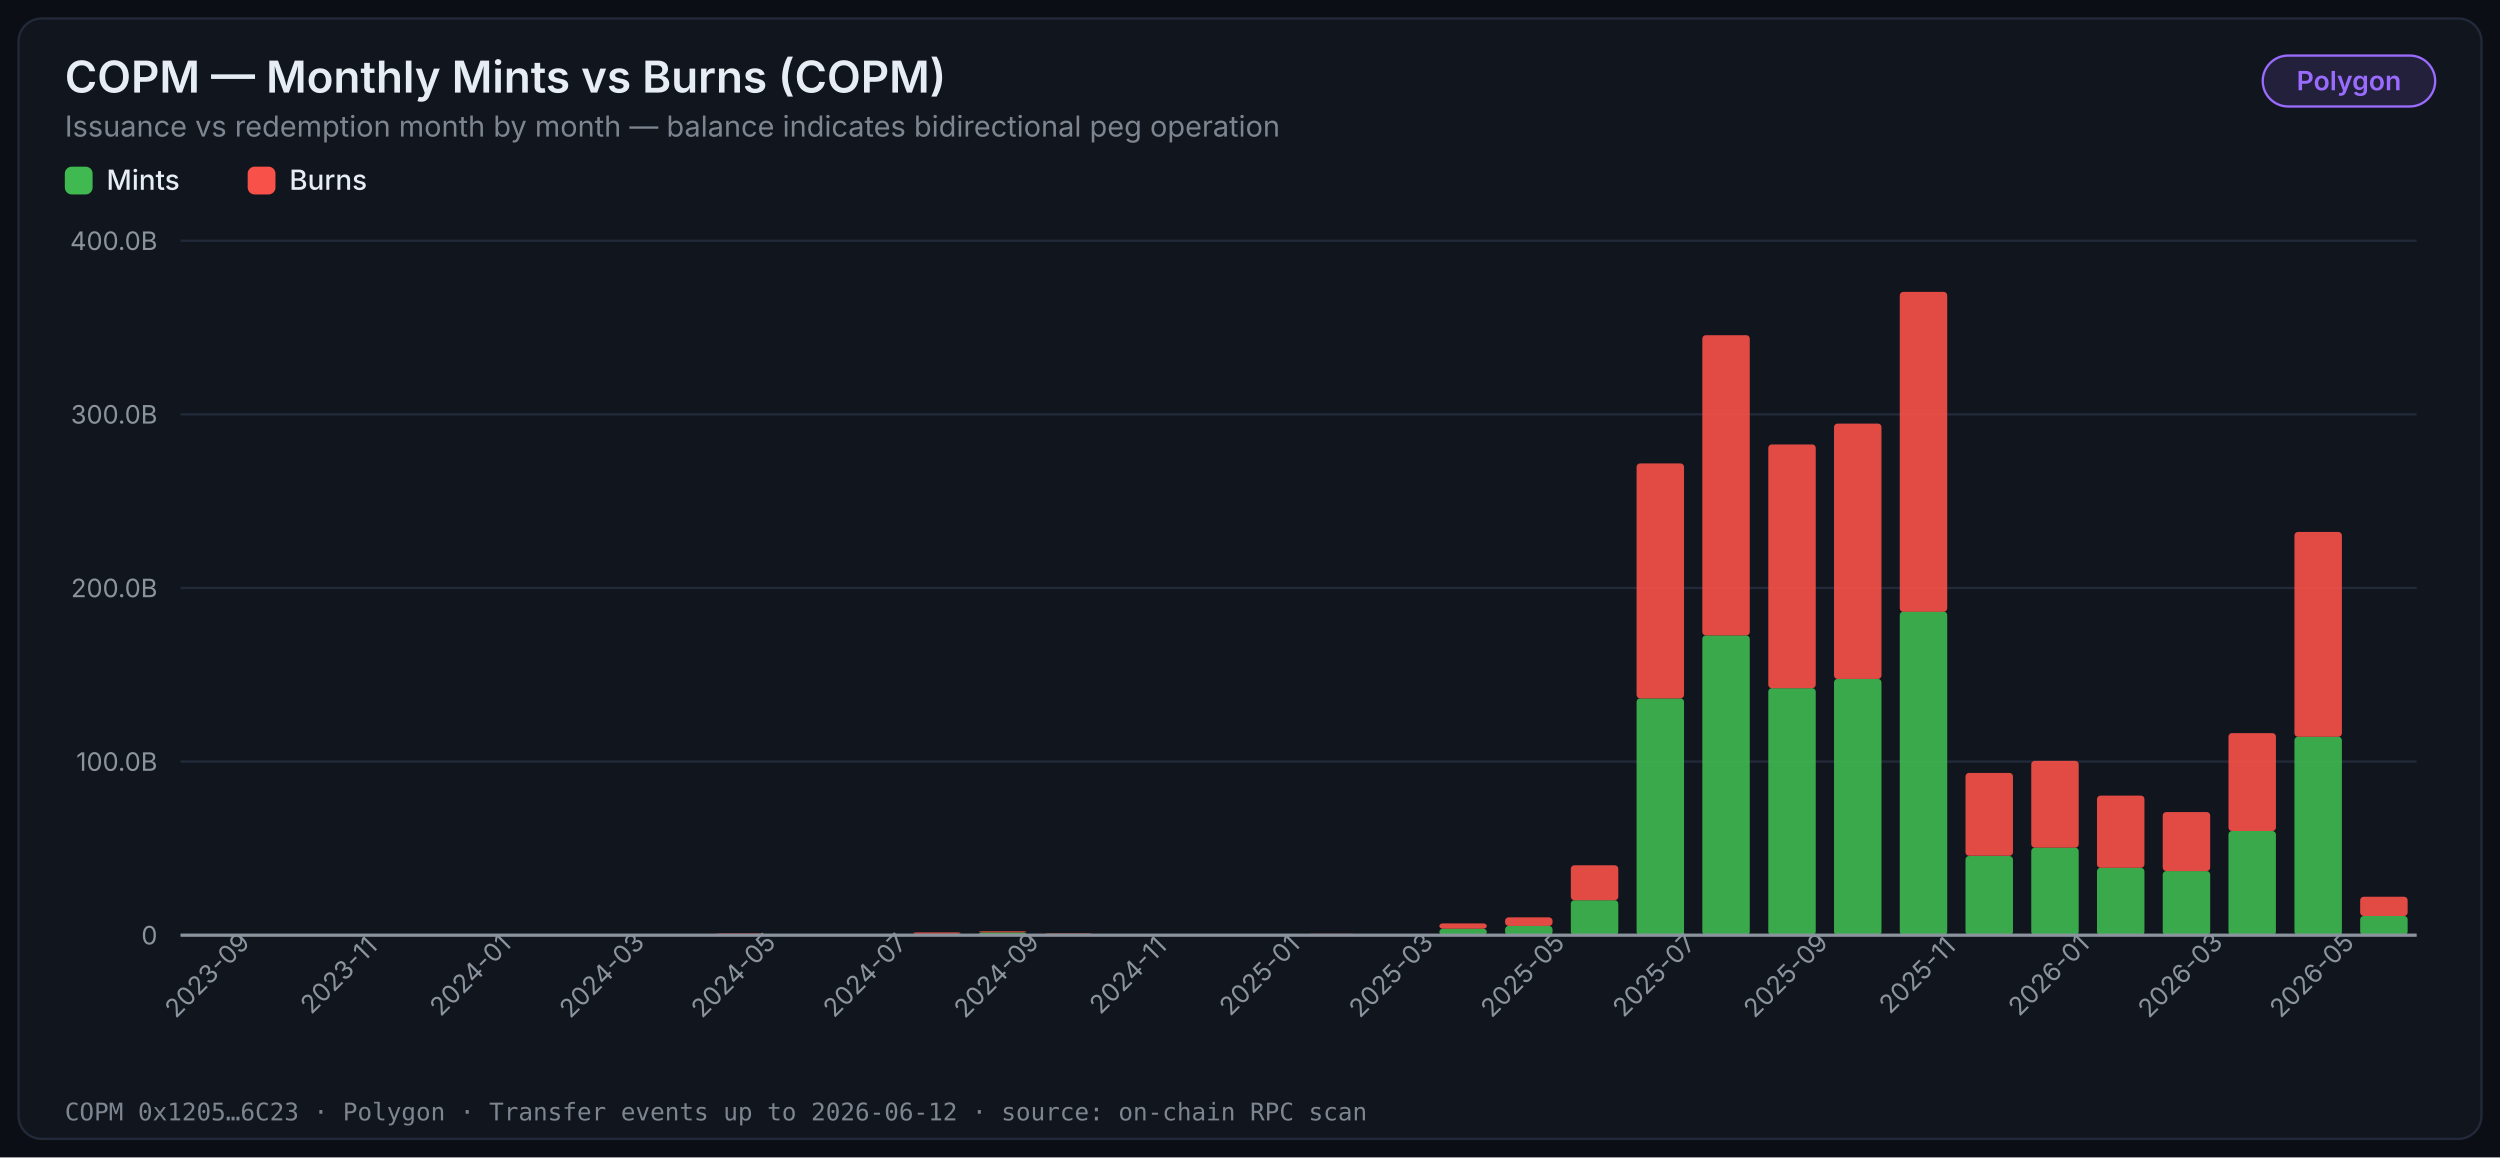
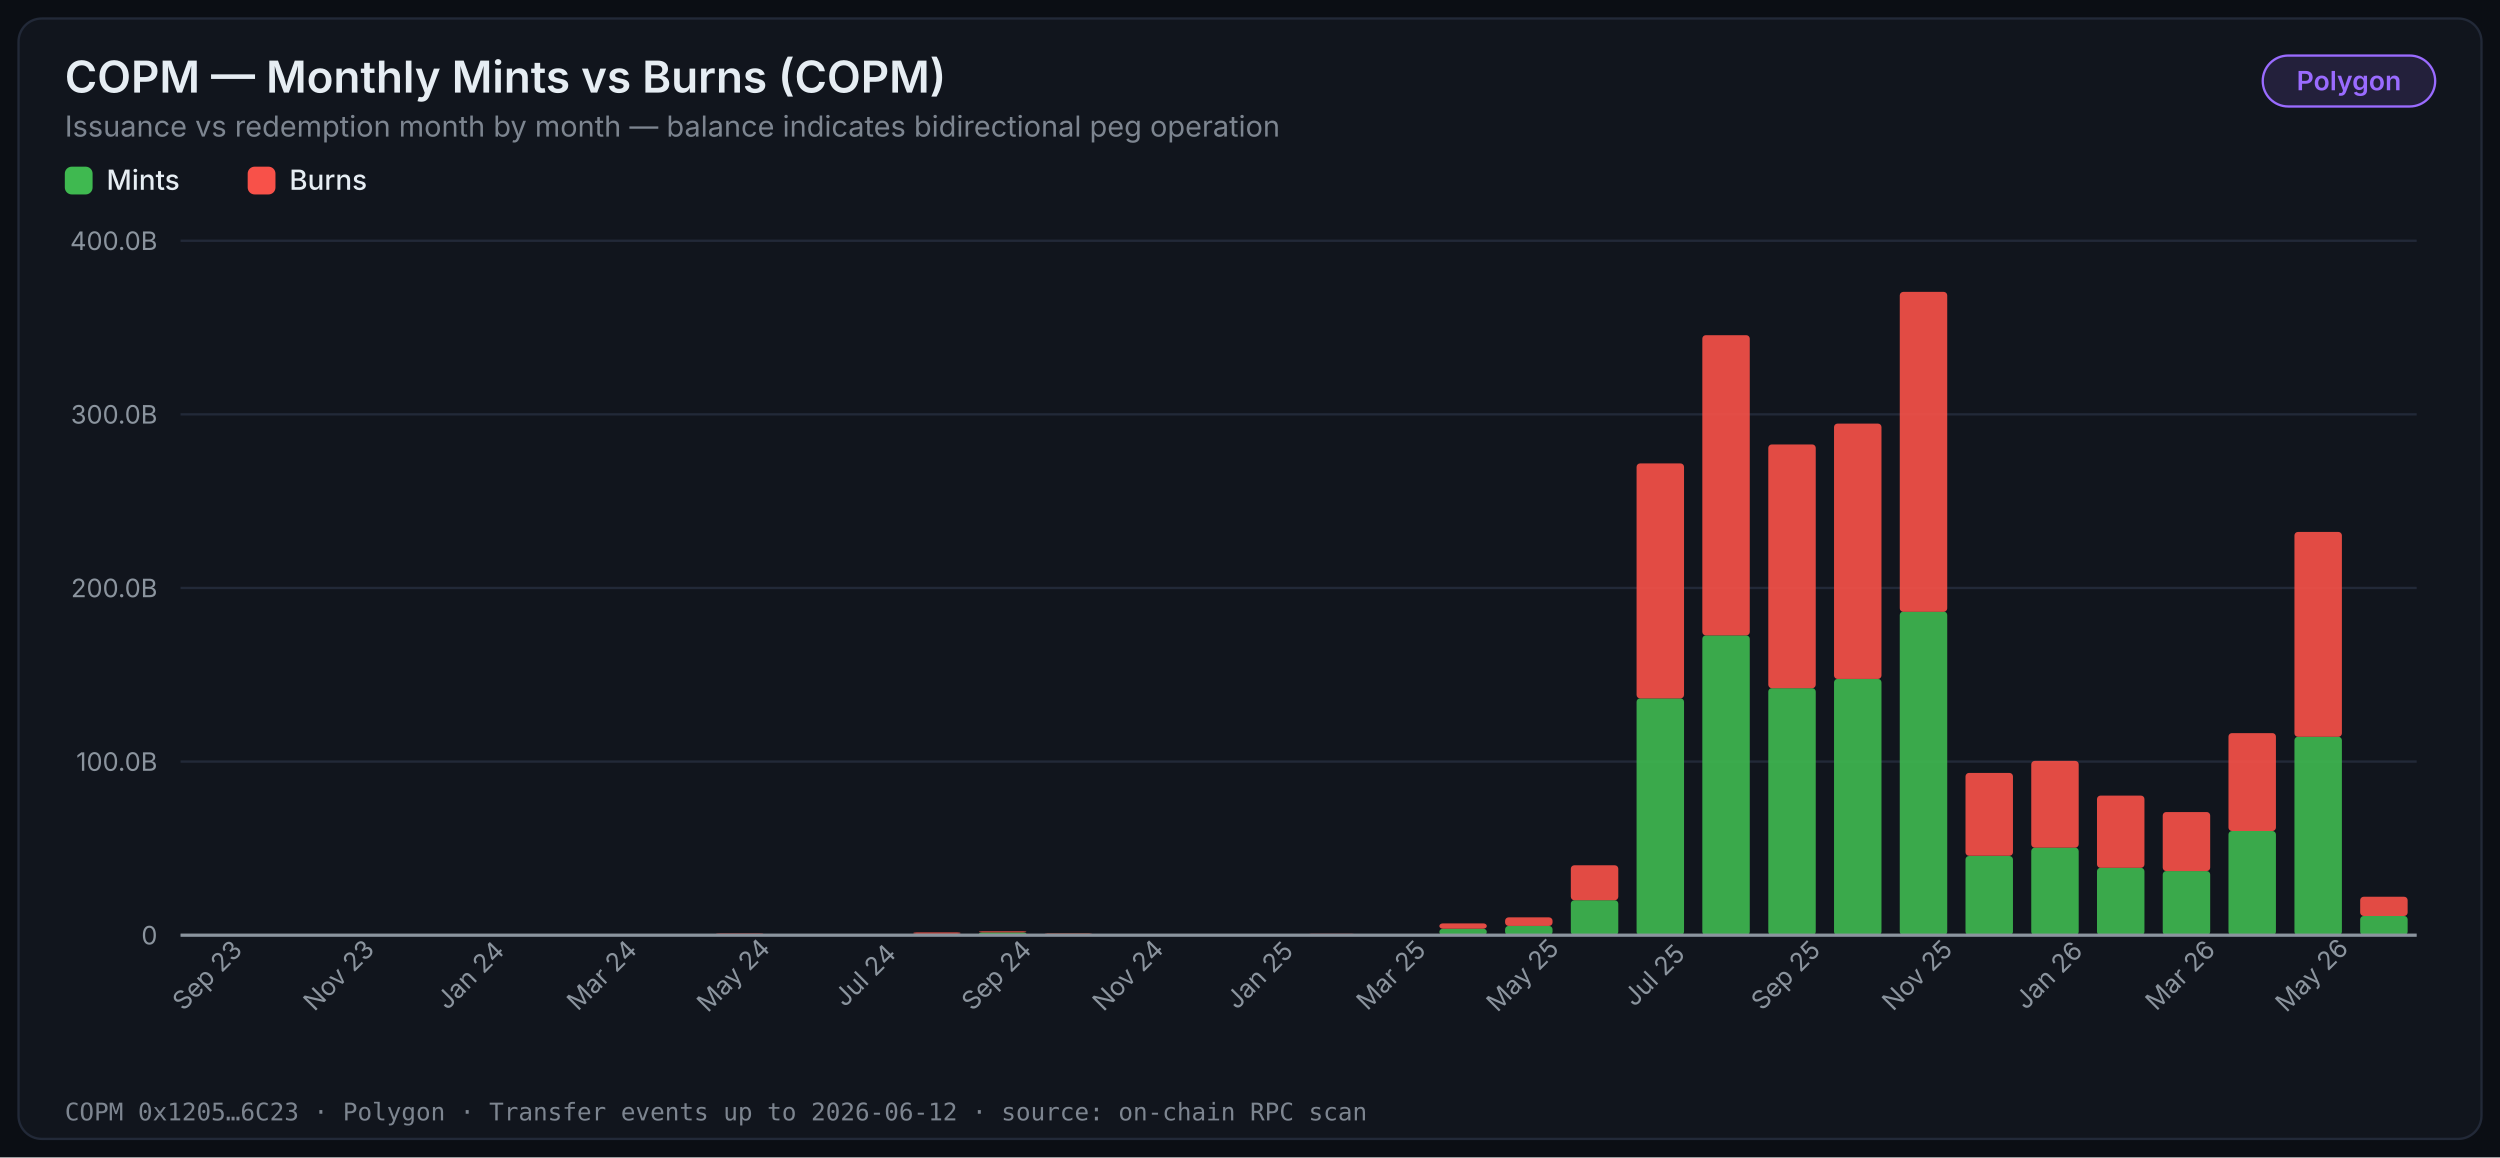
<svg xmlns="http://www.w3.org/2000/svg" width="1080" height="500" viewBox="0 0 1080 500" role="img" aria-label="COPM — Monthly Mints vs Burns (COPM)">
  <style>
    .title { font: 600 19px -apple-system, 'Segoe UI', system-ui, sans-serif; fill: #e6edf3; }
    .subtitle { font: 400 12.5px -apple-system, 'Segoe UI', system-ui, sans-serif; fill: #7d8590; }
    .axis { font: 400 11px -apple-system, 'Segoe UI', system-ui, sans-serif; fill: #8b949e; }
    .label { font: 500 12px -apple-system, 'Segoe UI', system-ui, sans-serif; fill: #e6edf3; }
    .annot { font: 600 11.5px -apple-system, 'Segoe UI', system-ui, sans-serif; }
    .badge { font: 600 11.5px -apple-system, 'Segoe UI', system-ui, sans-serif; }
    .footer { font: 400 10.5px ui-monospace, 'SF Mono', Menlo, monospace; fill: #7d8590; }
  </style>
  <defs />
  <rect width="1080" height="500" fill="#0b0e14" />
  <rect x="8" y="8" width="1064" height="484" rx="10" fill="#11151d" stroke="#222938" stroke-width="1" />
  <text x="28" y="40" class="title">COPM — Monthly Mints vs Burns (COPM)</text>
  <rect x="977.5" y="24" width="74.5" height="22" rx="11" fill="#9a6bff22" stroke="#9a6bff" stroke-width="1" />
  <text x="1014.75" y="39" class="badge" fill="#9a6bff" text-anchor="middle">Polygon</text>
  <text x="28" y="59" class="subtitle">Issuance vs redemption month by month — balance indicates bidirectional peg operation</text>
  <line x1="78" y1="404" x2="1044" y2="404" stroke="#222938" stroke-width="1" />
  <text x="68" y="408" class="axis" text-anchor="end">0</text>
  <line x1="78" y1="329" x2="1044" y2="329" stroke="#222938" stroke-width="1" />
  <text x="68" y="333" class="axis" text-anchor="end">100.0B</text>
  <line x1="78" y1="254" x2="1044" y2="254" stroke="#222938" stroke-width="1" />
  <text x="68" y="258" class="axis" text-anchor="end">200.0B</text>
  <line x1="78" y1="179" x2="1044" y2="179" stroke="#222938" stroke-width="1" />
  <text x="68" y="183" class="axis" text-anchor="end">300.0B</text>
  <line x1="78" y1="104" x2="1044" y2="104" stroke="#222938" stroke-width="1" />
  <text x="68" y="108" class="axis" text-anchor="end">400.0B</text>
  <rect x="28" y="72" width="12" height="12" rx="3" fill="#3fb950" />
  <text x="46" y="82" class="label">Mints</text>
  <rect x="107" y="72" width="12" height="12" rx="3" fill="#f85149" />
  <text x="125" y="82" class="label">Burns</text>
  <rect x="82.0" y="404.0" width="20.5" height="0.0" fill="#3fb950" fill-opacity="0.9" rx="1.5" />
  <rect x="82.0" y="404.0" width="20.5" height="0.0" fill="#f85149" fill-opacity="0.9" rx="1.5" />
-   <text x="92.206" y="424" class="axis" text-anchor="middle" transform="rotate(-45 92.20588 424)">2023-09</text>
+   <text x="92.206" y="424" class="axis" text-anchor="middle" transform="rotate(-45 92.20588 424)">Sep 23</text>
  <rect x="110.4" y="403.9" width="20.5" height="0.1" fill="#3fb950" fill-opacity="0.9" rx="1.5" />
  <rect x="110.4" y="403.9" width="20.5" height="0.0" fill="#f85149" fill-opacity="0.9" rx="1.5" />
  <rect x="138.8" y="403.5" width="20.5" height="0.5" fill="#3fb950" fill-opacity="0.9" rx="1.5" />
  <rect x="138.8" y="403.5" width="20.5" height="0.0" fill="#f85149" fill-opacity="0.9" rx="1.5" />
-   <text x="149.029" y="424" class="axis" text-anchor="middle" transform="rotate(-45 149.0294 424)">2023-11</text>
+   <text x="149.029" y="424" class="axis" text-anchor="middle" transform="rotate(-45 149.0294 424)">Nov 23</text>
  <rect x="167.2" y="404.0" width="20.5" height="0.0" fill="#3fb950" fill-opacity="0.9" rx="1.5" />
  <rect x="167.2" y="404.0" width="20.5" height="0.0" fill="#f85149" fill-opacity="0.9" rx="1.5" />
  <rect x="195.6" y="404.0" width="20.5" height="0.0" fill="#3fb950" fill-opacity="0.9" rx="1.5" />
  <rect x="195.6" y="404.0" width="20.5" height="0.0" fill="#f85149" fill-opacity="0.9" rx="1.5" />
-   <text x="205.853" y="424" class="axis" text-anchor="middle" transform="rotate(-45 205.8529 424)">2024-01</text>
+   <text x="205.853" y="424" class="axis" text-anchor="middle" transform="rotate(-45 205.8529 424)">Jan 24</text>
  <rect x="224.0" y="403.9" width="20.5" height="0.1" fill="#3fb950" fill-opacity="0.9" rx="1.5" />
  <rect x="224.0" y="403.9" width="20.5" height="0.0" fill="#f85149" fill-opacity="0.9" rx="1.5" />
  <rect x="252.4" y="403.9" width="20.5" height="0.1" fill="#3fb950" fill-opacity="0.9" rx="1.5" />
  <rect x="252.4" y="403.9" width="20.5" height="0.0" fill="#f85149" fill-opacity="0.9" rx="1.5" />
-   <text x="262.676" y="424" class="axis" text-anchor="middle" transform="rotate(-45 262.6765 424)">2024-03</text>
+   <text x="262.676" y="424" class="axis" text-anchor="middle" transform="rotate(-45 262.6765 424)">Mar 24</text>
  <rect x="280.9" y="404.0" width="20.5" height="0.0" fill="#3fb950" fill-opacity="0.9" rx="1.5" />
  <rect x="280.9" y="404.0" width="20.5" height="0.0" fill="#f85149" fill-opacity="0.9" rx="1.5" />
  <rect x="309.3" y="403.6" width="20.5" height="0.4" fill="#3fb950" fill-opacity="0.9" rx="1.5" />
  <rect x="309.3" y="403.3" width="20.5" height="0.3" fill="#f85149" fill-opacity="0.9" rx="1.5" />
-   <text x="319.5" y="424" class="axis" text-anchor="middle" transform="rotate(-45 319.5 424)">2024-05</text>
+   <text x="319.5" y="424" class="axis" text-anchor="middle" transform="rotate(-45 319.5 424)">May 24</text>
  <rect x="337.7" y="403.8" width="20.5" height="0.2" fill="#3fb950" fill-opacity="0.9" rx="1.5" />
  <rect x="337.7" y="403.8" width="20.5" height="0.1" fill="#f85149" fill-opacity="0.9" rx="1.5" />
  <rect x="366.1" y="403.7" width="20.5" height="0.3" fill="#3fb950" fill-opacity="0.9" rx="1.5" />
  <rect x="366.1" y="403.7" width="20.5" height="0.0" fill="#f85149" fill-opacity="0.9" rx="1.5" />
-   <text x="376.324" y="424" class="axis" text-anchor="middle" transform="rotate(-45 376.3235 424)">2024-07</text>
+   <text x="376.324" y="424" class="axis" text-anchor="middle" transform="rotate(-45 376.3235 424)">Jul 24</text>
  <rect x="394.5" y="403.4" width="20.5" height="0.6" fill="#3fb950" fill-opacity="0.9" rx="1.5" />
  <rect x="394.5" y="402.8" width="20.5" height="0.6" fill="#f85149" fill-opacity="0.9" rx="1.5" />
  <rect x="422.9" y="402.8" width="20.5" height="1.2" fill="#3fb950" fill-opacity="0.9" rx="1.5" />
  <rect x="422.9" y="402.3" width="20.5" height="0.5" fill="#f85149" fill-opacity="0.9" rx="1.5" />
-   <text x="433.147" y="424" class="axis" text-anchor="middle" transform="rotate(-45 433.1471 424)">2024-09</text>
+   <text x="433.147" y="424" class="axis" text-anchor="middle" transform="rotate(-45 433.1471 424)">Sep 24</text>
  <rect x="451.3" y="403.4" width="20.5" height="0.6" fill="#3fb950" fill-opacity="0.9" rx="1.5" />
  <rect x="451.3" y="403.2" width="20.5" height="0.2" fill="#f85149" fill-opacity="0.9" rx="1.5" />
  <rect x="479.7" y="403.8" width="20.5" height="0.2" fill="#3fb950" fill-opacity="0.9" rx="1.5" />
  <rect x="479.7" y="403.7" width="20.5" height="0.0" fill="#f85149" fill-opacity="0.9" rx="1.5" />
-   <text x="489.971" y="424" class="axis" text-anchor="middle" transform="rotate(-45 489.9706 424)">2024-11</text>
+   <text x="489.971" y="424" class="axis" text-anchor="middle" transform="rotate(-45 489.9706 424)">Nov 24</text>
  <rect x="508.2" y="403.8" width="20.5" height="0.2" fill="#3fb950" fill-opacity="0.9" rx="1.5" />
  <rect x="508.2" y="403.8" width="20.5" height="0.0" fill="#f85149" fill-opacity="0.9" rx="1.5" />
  <rect x="536.6" y="404.0" width="20.5" height="0.0" fill="#3fb950" fill-opacity="0.9" rx="1.5" />
  <rect x="536.6" y="403.9" width="20.5" height="0.0" fill="#f85149" fill-opacity="0.9" rx="1.5" />
-   <text x="546.794" y="424" class="axis" text-anchor="middle" transform="rotate(-45 546.7941 424)">2025-01</text>
+   <text x="546.794" y="424" class="axis" text-anchor="middle" transform="rotate(-45 546.7941 424)">Jan 25</text>
  <rect x="565.0" y="403.9" width="20.5" height="0.1" fill="#3fb950" fill-opacity="0.9" rx="1.5" />
  <rect x="565.0" y="403.4" width="20.5" height="0.6" fill="#f85149" fill-opacity="0.9" rx="1.5" />
  <rect x="593.4" y="403.8" width="20.5" height="0.2" fill="#3fb950" fill-opacity="0.9" rx="1.5" />
  <rect x="593.4" y="403.6" width="20.5" height="0.3" fill="#f85149" fill-opacity="0.9" rx="1.5" />
-   <text x="603.618" y="424" class="axis" text-anchor="middle" transform="rotate(-45 603.6176 424)">2025-03</text>
+   <text x="603.618" y="424" class="axis" text-anchor="middle" transform="rotate(-45 603.6176 424)">Mar 25</text>
  <rect x="621.8" y="401.2" width="20.5" height="2.8" fill="#3fb950" fill-opacity="0.9" rx="1.5" />
  <rect x="621.8" y="398.9" width="20.5" height="2.3" fill="#f85149" fill-opacity="0.9" rx="1.5" />
  <rect x="650.2" y="400.0" width="20.5" height="4.0" fill="#3fb950" fill-opacity="0.9" rx="1.5" />
  <rect x="650.2" y="396.3" width="20.5" height="3.7" fill="#f85149" fill-opacity="0.9" rx="1.5" />
-   <text x="660.441" y="424" class="axis" text-anchor="middle" transform="rotate(-45 660.4412 424)">2025-05</text>
+   <text x="660.441" y="424" class="axis" text-anchor="middle" transform="rotate(-45 660.4412 424)">May 25</text>
  <rect x="678.6" y="388.9" width="20.5" height="15.1" fill="#3fb950" fill-opacity="0.9" rx="1.5" />
  <rect x="678.6" y="373.8" width="20.5" height="15.1" fill="#f85149" fill-opacity="0.9" rx="1.5" />
  <rect x="707.0" y="301.7" width="20.5" height="102.3" fill="#3fb950" fill-opacity="0.9" rx="1.5" />
  <rect x="707.0" y="200.2" width="20.5" height="101.5" fill="#f85149" fill-opacity="0.9" rx="1.5" />
-   <text x="717.265" y="424" class="axis" text-anchor="middle" transform="rotate(-45 717.2647 424)">2025-07</text>
+   <text x="717.265" y="424" class="axis" text-anchor="middle" transform="rotate(-45 717.2647 424)">Jul 25</text>
  <rect x="735.4" y="274.5" width="20.5" height="129.5" fill="#3fb950" fill-opacity="0.9" rx="1.5" />
  <rect x="735.4" y="144.8" width="20.5" height="129.7" fill="#f85149" fill-opacity="0.9" rx="1.5" />
  <rect x="763.9" y="297.3" width="20.5" height="106.7" fill="#3fb950" fill-opacity="0.9" rx="1.5" />
  <rect x="763.9" y="192.0" width="20.5" height="105.3" fill="#f85149" fill-opacity="0.9" rx="1.5" />
-   <text x="774.088" y="424" class="axis" text-anchor="middle" transform="rotate(-45 774.0882 424)">2025-09</text>
+   <text x="774.088" y="424" class="axis" text-anchor="middle" transform="rotate(-45 774.0882 424)">Sep 25</text>
  <rect x="792.3" y="293.3" width="20.5" height="110.7" fill="#3fb950" fill-opacity="0.9" rx="1.5" />
  <rect x="792.3" y="183.0" width="20.5" height="110.3" fill="#f85149" fill-opacity="0.9" rx="1.5" />
  <rect x="820.7" y="264.2" width="20.5" height="139.8" fill="#3fb950" fill-opacity="0.9" rx="1.5" />
  <rect x="820.7" y="126.1" width="20.5" height="138.2" fill="#f85149" fill-opacity="0.9" rx="1.5" />
-   <text x="830.912" y="424" class="axis" text-anchor="middle" transform="rotate(-45 830.9118 424)">2025-11</text>
+   <text x="830.912" y="424" class="axis" text-anchor="middle" transform="rotate(-45 830.9118 424)">Nov 25</text>
  <rect x="849.1" y="369.8" width="20.5" height="34.2" fill="#3fb950" fill-opacity="0.9" rx="1.5" />
  <rect x="849.1" y="333.9" width="20.5" height="35.8" fill="#f85149" fill-opacity="0.9" rx="1.5" />
  <rect x="877.5" y="366.2" width="20.5" height="37.8" fill="#3fb950" fill-opacity="0.9" rx="1.5" />
  <rect x="877.5" y="328.7" width="20.5" height="37.5" fill="#f85149" fill-opacity="0.9" rx="1.5" />
-   <text x="887.735" y="424" class="axis" text-anchor="middle" transform="rotate(-45 887.7353 424)">2026-01</text>
+   <text x="887.735" y="424" class="axis" text-anchor="middle" transform="rotate(-45 887.7353 424)">Jan 26</text>
  <rect x="905.9" y="374.9" width="20.5" height="29.1" fill="#3fb950" fill-opacity="0.9" rx="1.5" />
  <rect x="905.9" y="343.7" width="20.5" height="31.2" fill="#f85149" fill-opacity="0.9" rx="1.5" />
  <rect x="934.3" y="376.3" width="20.5" height="27.7" fill="#3fb950" fill-opacity="0.9" rx="1.5" />
  <rect x="934.3" y="350.8" width="20.5" height="25.5" fill="#f85149" fill-opacity="0.9" rx="1.5" />
-   <text x="944.559" y="424" class="axis" text-anchor="middle" transform="rotate(-45 944.5588 424)">2026-03</text>
+   <text x="944.559" y="424" class="axis" text-anchor="middle" transform="rotate(-45 944.5588 424)">Mar 26</text>
  <rect x="962.7" y="359.0" width="20.5" height="45.0" fill="#3fb950" fill-opacity="0.9" rx="1.5" />
  <rect x="962.7" y="316.7" width="20.5" height="42.3" fill="#f85149" fill-opacity="0.9" rx="1.5" />
  <rect x="991.2" y="318.3" width="20.5" height="85.7" fill="#3fb950" fill-opacity="0.9" rx="1.5" />
  <rect x="991.2" y="229.8" width="20.5" height="88.5" fill="#f85149" fill-opacity="0.9" rx="1.5" />
-   <text x="1001.382" y="424" class="axis" text-anchor="middle" transform="rotate(-45 1001.382 424)">2026-05</text>
+   <text x="1001.382" y="424" class="axis" text-anchor="middle" transform="rotate(-45 1001.382 424)">May 26</text>
  <rect x="1019.6" y="395.7" width="20.5" height="8.3" fill="#3fb950" fill-opacity="0.9" rx="1.5" />
  <rect x="1019.6" y="387.4" width="20.5" height="8.3" fill="#f85149" fill-opacity="0.9" rx="1.5" />
  <line x1="78" y1="404" x2="1044" y2="404" stroke="#8b949e" stroke-width="1.4" />
  <text x="28" y="484" class="footer">COPM 0x1205…6C23 · Polygon · Transfer events up to 2026-06-12 · source: on-chain RPC scan</text>
</svg>
